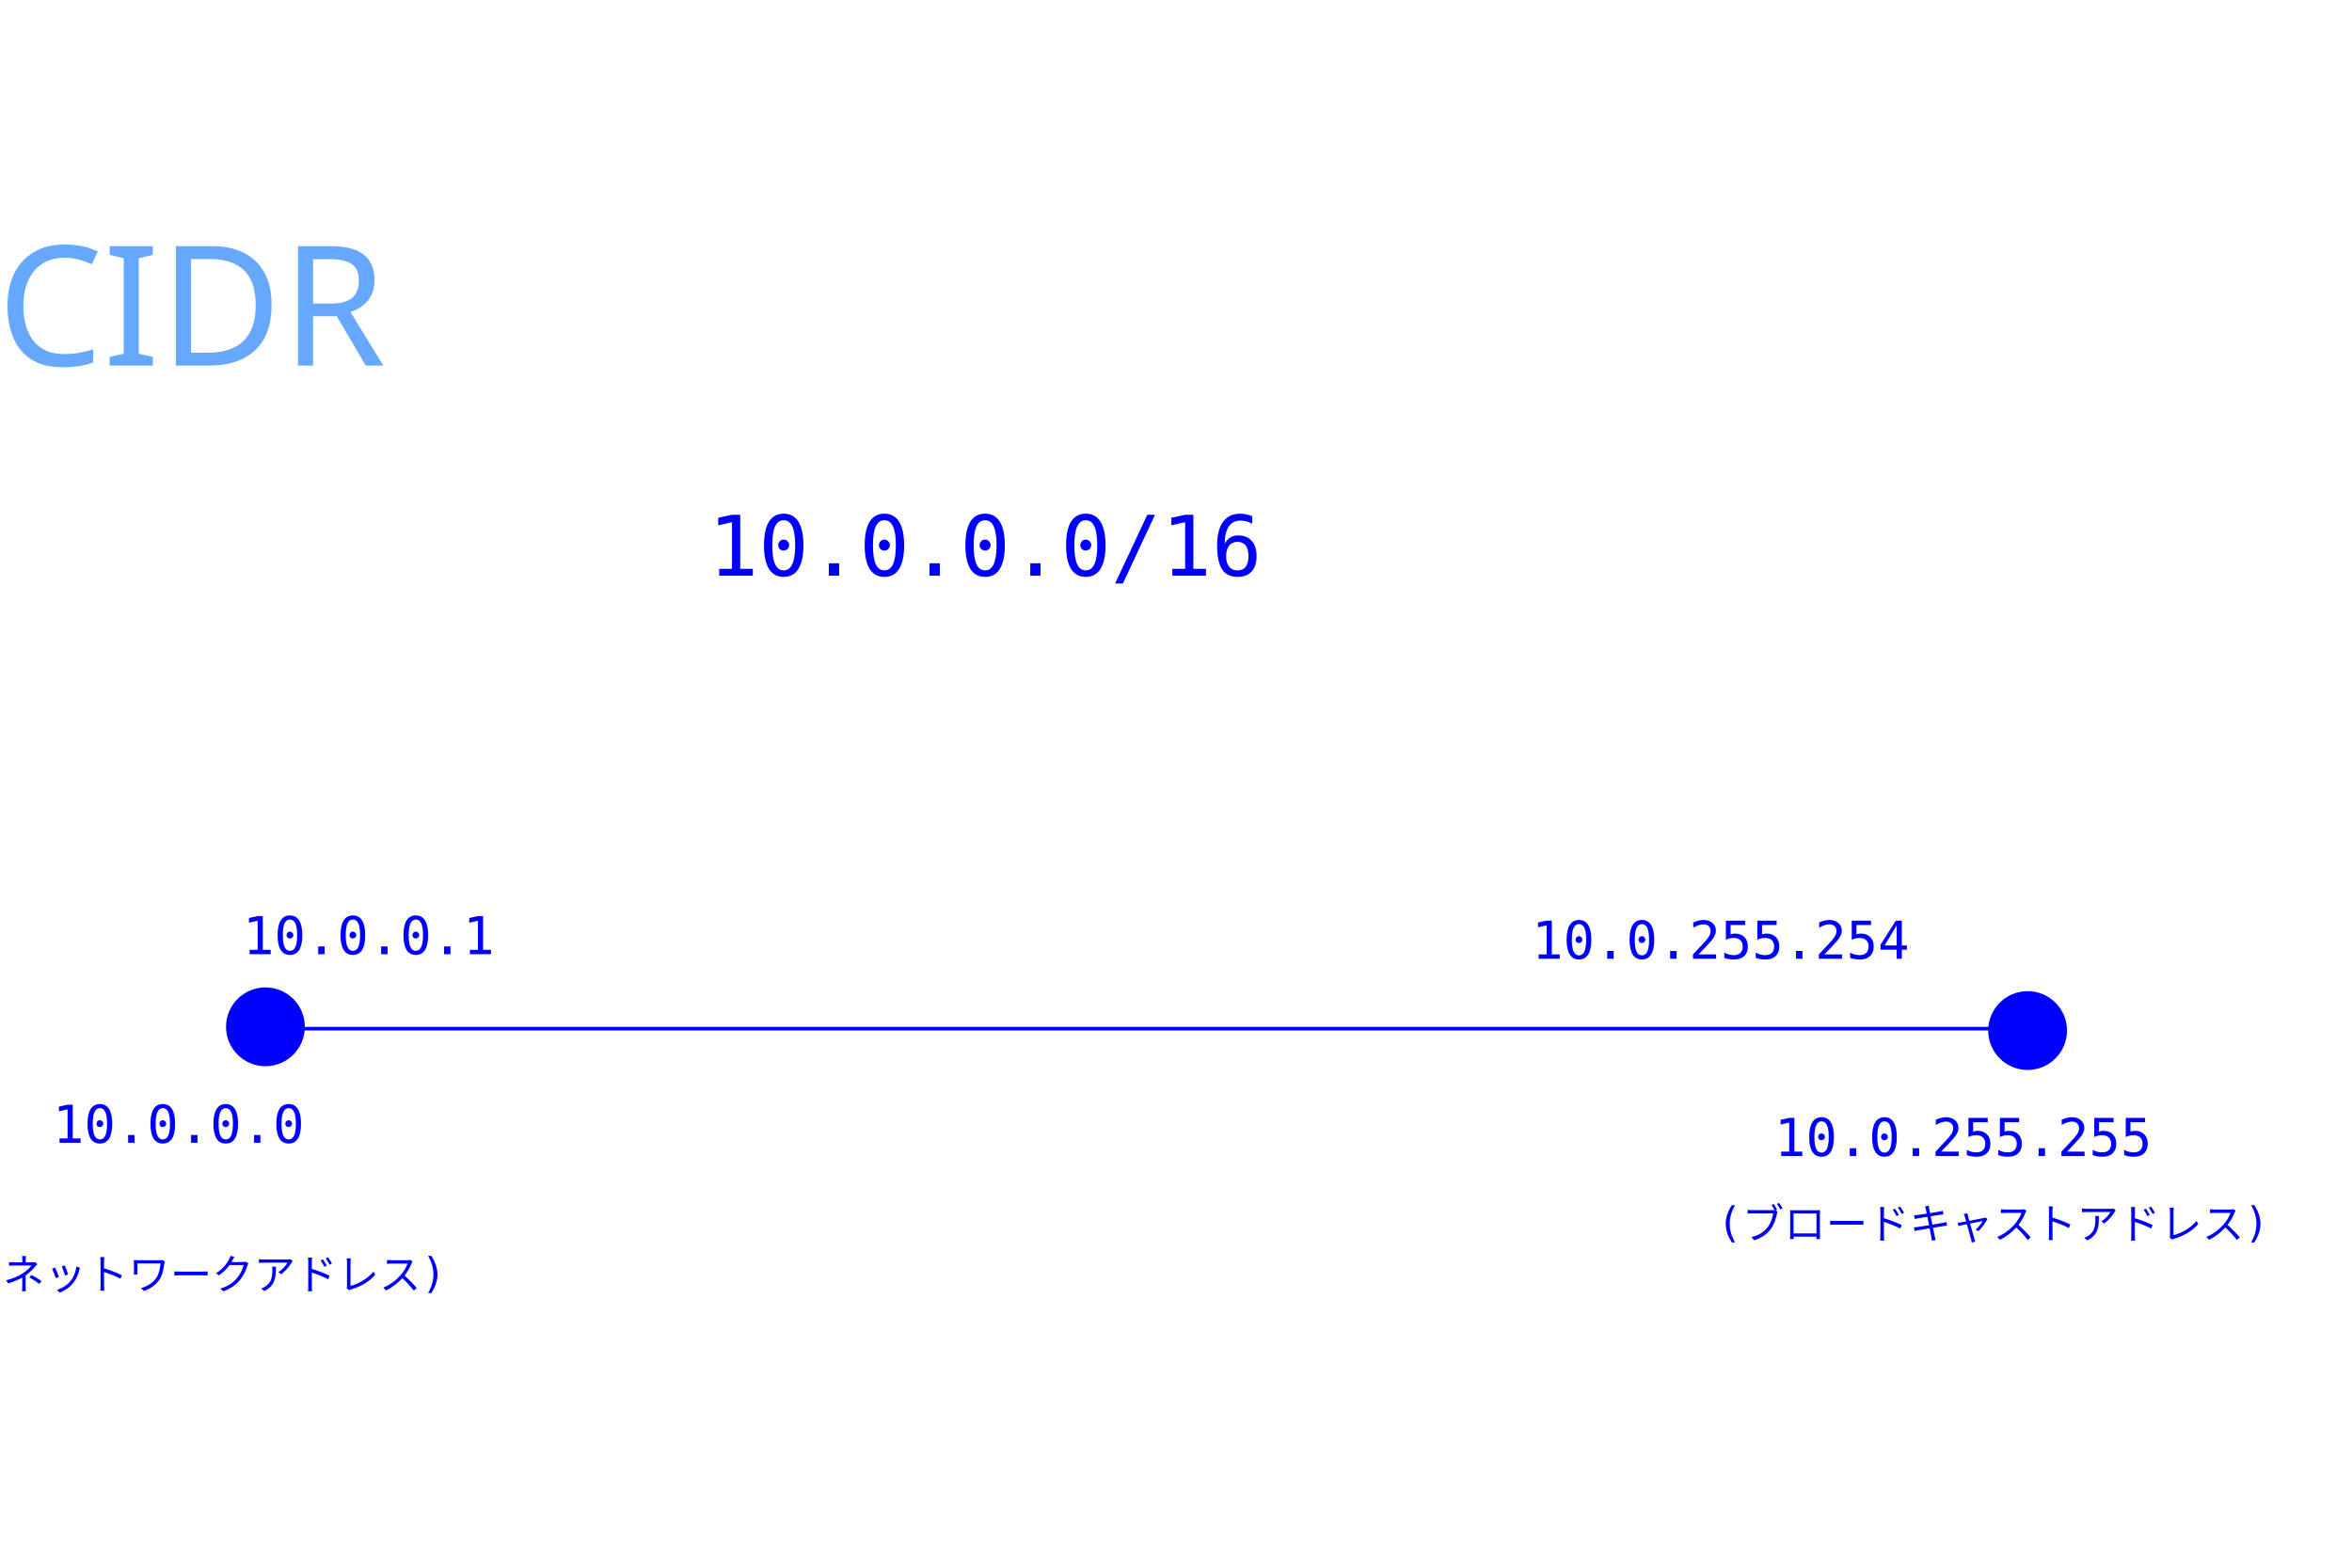
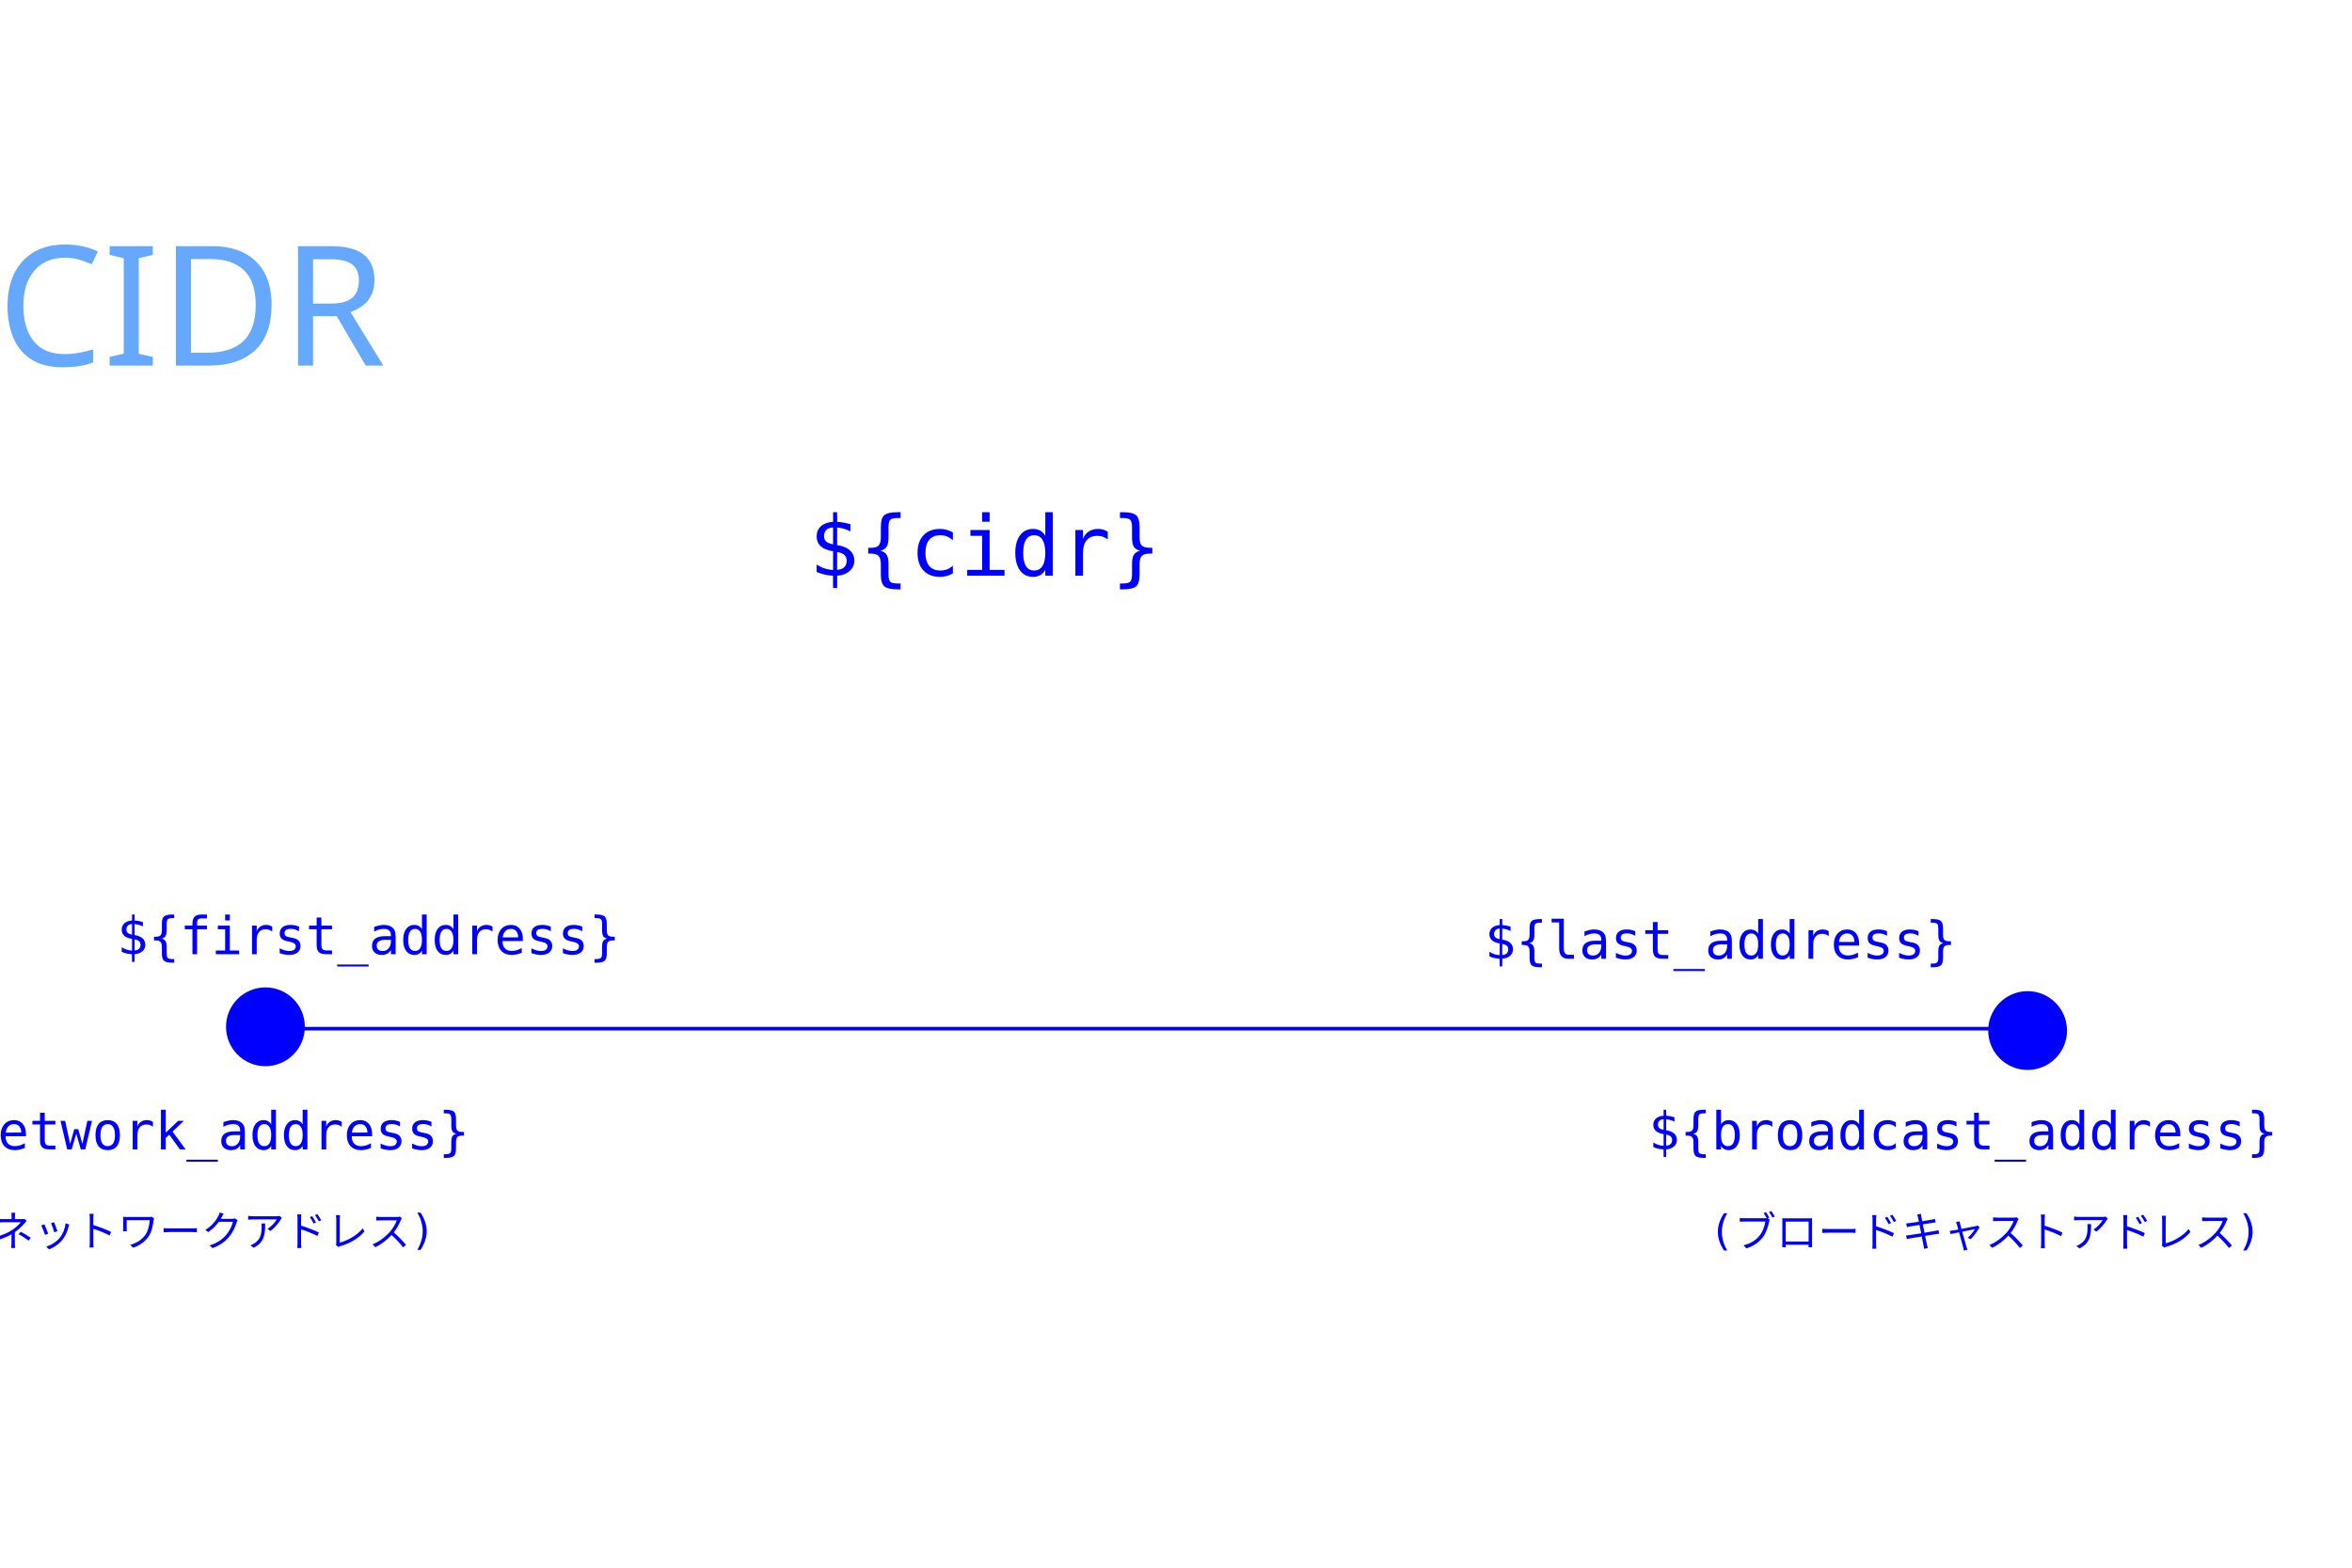
<svg xmlns="http://www.w3.org/2000/svg" width="600" height="400" viewBox="0 0 600 400" version="1.1" id="svg135" xml:space="preserve">
  <defs id="defs132" />
  <g id="layer1">
+     <path style="opacity:1;fill:none;fill-opacity:1;stroke:#0000ff;stroke-width:0.913;stroke-dasharray:none;stroke-opacity:1" d="M 66.278,262.469 H 514.373" id="path987" />
+     <circle style="fill:#0000ff;fill-opacity:1;stroke:none;stroke-width:1;stroke-dasharray:none;stroke-opacity:1" id="path1926-5" cx="517.245" cy="262.948" r="10.053" />
+     <circle style="opacity:1;fill:#0000ff;fill-opacity:1;stroke:none;stroke-width:1;stroke-dasharray:none;stroke-opacity:1" id="path1926" cx="67.714" cy="261.991" r="10.053" />
+     <text xml:space="preserve" style="font-style:normal;font-variant:normal;font-weight:normal;font-stretch:normal;font-size:10.667px;font-family:Consolas;-inkscape-font-specification:'Consolas, Normal';font-variant-ligatures:normal;font-variant-caps:normal;font-variant-numeric:normal;font-variant-east-asian:normal;text-align:center;text-anchor:middle;fill:#0000ff;fill-opacity:1;stroke:none;stroke-width:1;stroke-dasharray:none;stroke-opacity:1" x="522.494" y="317.666" id="text1645-9">
+       <tspan id="tspan1643-2" x="522.494" y="317.666">(ブロードキャストアドレス)</tspan>
+     </text>
+     <text xml:space="preserve" style="font-style:normal;font-variant:normal;font-weight:normal;font-stretch:normal;font-size:10.667px;font-family:Consolas;-inkscape-font-specification:'Consolas, Normal';font-variant-ligatures:normal;font-variant-caps:normal;font-variant-numeric:normal;font-variant-east-asian:normal;text-align:center;text-anchor:middle;opacity:1;fill:#0000ff;fill-opacity:1;stroke:none;stroke-width:1;stroke-dasharray:none;stroke-opacity:1" x="67.368" y="317.5" id="text1645">
+       <tspan id="tspan1643" x="67.368" y="317.5">(ネットワークアドレス)</tspan>
+     </text>
+     <text xml:space="preserve" style="font-style:normal;font-variant:normal;font-weight:normal;font-stretch:normal;font-size:13.333px;font-family:Consolas;-inkscape-font-specification:'Consolas, Normal';font-variant-ligatures:normal;font-variant-caps:normal;font-variant-numeric:normal;font-variant-east-asian:normal;text-align:center;text-anchor:middle;fill:#0000ff;fill-opacity:1;stroke:none;stroke-width:1;stroke-dasharray:none;stroke-opacity:1" x="520.874" y="293.273" id="text1801-8">
+       <tspan id="tspan1799-3" x="520.874" y="293.273">${broadcast_address}</tspan>
+     </text>
+     <text xml:space="preserve" style="font-style:normal;font-variant:normal;font-weight:normal;font-stretch:normal;font-size:13.333px;font-family:Consolas;-inkscape-font-specification:'Consolas, Normal';font-variant-ligatures:normal;font-variant-caps:normal;font-variant-numeric:normal;font-variant-east-asian:normal;text-align:center;text-anchor:middle;fill:#0000ff;fill-opacity:1;stroke:none;stroke-width:1;stroke-dasharray:none;stroke-opacity:1" x="458.995" y="244.626" id="text1801-3">
+       <tspan id="tspan1799-29" x="458.995" y="244.626">${last_address}</tspan>
+     </text>
+     <text xml:space="preserve" style="font-style:normal;font-variant:normal;font-weight:normal;font-stretch:normal;font-size:13.333px;font-family:Consolas;-inkscape-font-specification:'Consolas, Normal';font-variant-ligatures:normal;font-variant-caps:normal;font-variant-numeric:normal;font-variant-east-asian:normal;text-align:center;text-anchor:middle;fill:#0000ff;fill-opacity:1;stroke:none;stroke-width:1;stroke-dasharray:none;stroke-opacity:1" x="114.106" y="243.464" id="text1801-7">
+       <tspan id="tspan1799-2" x="114.106" y="243.464">${first_address}</tspan>
+     </text>
+     <text xml:space="preserve" style="font-style:normal;font-variant:normal;font-weight:normal;font-stretch:normal;font-size:13.333px;font-family:Consolas;-inkscape-font-specification:'Consolas, Normal';font-variant-ligatures:normal;font-variant-caps:normal;font-variant-numeric:normal;font-variant-east-asian:normal;text-align:center;text-anchor:middle;opacity:1;fill:#0000ff;fill-opacity:1;stroke:none;stroke-width:1;stroke-dasharray:none;stroke-opacity:1" x="67.621" y="293.273" id="text1801">
+       <tspan id="tspan1799" x="67.621" y="293.273">${network_address}</tspan>
+     </text>
+     <text xml:space="preserve" style="font-style:normal;font-variant:normal;font-weight:normal;font-stretch:normal;font-size:21.333px;font-family:Consolas;-inkscape-font-specification:'Consolas, Normal';font-variant-ligatures:normal;font-variant-caps:normal;font-variant-numeric:normal;font-variant-east-asian:normal;text-align:center;text-anchor:middle;opacity:1;fill:#0000ff;fill-opacity:1;stroke:none;stroke-width:1;stroke-dasharray:none;stroke-opacity:1" x="283.411" y="146.896" id="text1529">
+       <tspan id="tspan1527" x="283.411" y="146.896">${cidr}</tspan>
+     </text>
    <text xml:space="preserve" style="font-size:42.667px;font-family:'UD Digi Kyokasho NK-B';-inkscape-font-specification:'UD Digi Kyokasho NK-B, Normal';text-align:center;text-anchor:middle;opacity:0.596;fill:#006dff;fill-opacity:1;stroke-width:0.3" x="76.597" y="93.278" id="text237">
      <tspan id="tspan235" x="76.597" y="93.278">CIDR</tspan>
    </text>
-     <path style="opacity:1;fill:none;fill-opacity:1;stroke:#0000ff;stroke-width:0.913;stroke-dasharray:none;stroke-opacity:1" d="M 66.278,262.469 H 514.373" id="path987" />
-     <text xml:space="preserve" style="font-style:normal;font-variant:normal;font-weight:normal;font-stretch:normal;font-size:21.333px;font-family:Consolas;-inkscape-font-specification:'Consolas, Normal';font-variant-ligatures:normal;font-variant-caps:normal;font-variant-numeric:normal;font-variant-east-asian:normal;text-align:center;text-anchor:middle;opacity:1;fill:#0000ff;fill-opacity:1;stroke:none;stroke-width:1;stroke-dasharray:none;stroke-opacity:1" x="283.411" y="146.896" id="text1529">
-       <tspan id="tspan1527" x="283.411" y="146.896">10.0.0.0/16</tspan>
-     </text>
-     <text xml:space="preserve" style="font-style:normal;font-variant:normal;font-weight:normal;font-stretch:normal;font-size:10.667px;font-family:Consolas;-inkscape-font-specification:'Consolas, Normal';font-variant-ligatures:normal;font-variant-caps:normal;font-variant-numeric:normal;font-variant-east-asian:normal;text-align:center;text-anchor:middle;opacity:1;fill:#0000ff;fill-opacity:1;stroke:none;stroke-width:1;stroke-dasharray:none;stroke-opacity:1" x="70.108" y="328.535" id="text1645">
-       <tspan id="tspan1643" x="70.108" y="328.535">(ネットワークアドレス)</tspan>
-     </text>
-     <text xml:space="preserve" style="font-style:normal;font-variant:normal;font-weight:normal;font-stretch:normal;font-size:10.667px;font-family:Consolas;-inkscape-font-specification:'Consolas, Normal';font-variant-ligatures:normal;font-variant-caps:normal;font-variant-numeric:normal;font-variant-east-asian:normal;text-align:center;text-anchor:middle;fill:#0000ff;fill-opacity:1;stroke:none;stroke-width:1;stroke-dasharray:none;stroke-opacity:1" x="524.494" y="315.599" id="text1645-9">
-       <tspan id="tspan1643-2" x="524.494" y="315.599">(ブロードキャストアドレス)</tspan>
-     </text>
-     <text xml:space="preserve" style="font-style:normal;font-variant:normal;font-weight:normal;font-stretch:normal;font-size:13.333px;font-family:Consolas;-inkscape-font-specification:'Consolas, Normal';font-variant-ligatures:normal;font-variant-caps:normal;font-variant-numeric:normal;font-variant-east-asian:normal;text-align:center;text-anchor:middle;opacity:1;fill:#0000ff;fill-opacity:1;stroke:none;stroke-width:1;stroke-dasharray:none;stroke-opacity:1" x="65.621" y="291.59" id="text1801">
-       <tspan id="tspan1799" x="65.621" y="291.59">10.0.0.0</tspan>
-     </text>
-     <text xml:space="preserve" style="font-style:normal;font-variant:normal;font-weight:normal;font-stretch:normal;font-size:13.333px;font-family:Consolas;-inkscape-font-specification:'Consolas, Normal';font-variant-ligatures:normal;font-variant-caps:normal;font-variant-numeric:normal;font-variant-east-asian:normal;text-align:center;text-anchor:middle;fill:#0000ff;fill-opacity:1;stroke:none;stroke-width:1;stroke-dasharray:none;stroke-opacity:1" x="114.106" y="243.464" id="text1801-7">
-       <tspan id="tspan1799-2" x="114.106" y="243.464">10.0.0.1</tspan>
-     </text>
-     <text xml:space="preserve" style="font-style:normal;font-variant:normal;font-weight:normal;font-stretch:normal;font-size:13.333px;font-family:Consolas;-inkscape-font-specification:'Consolas, Normal';font-variant-ligatures:normal;font-variant-caps:normal;font-variant-numeric:normal;font-variant-east-asian:normal;text-align:center;text-anchor:middle;fill:#0000ff;fill-opacity:1;stroke:none;stroke-width:1;stroke-dasharray:none;stroke-opacity:1" x="520.874" y="294.955" id="text1801-8">
-       <tspan id="tspan1799-3" x="520.874" y="294.955">10.0.255.255</tspan>
-     </text>
-     <text xml:space="preserve" style="font-style:normal;font-variant:normal;font-weight:normal;font-stretch:normal;font-size:13.333px;font-family:Consolas;-inkscape-font-specification:'Consolas, Normal';font-variant-ligatures:normal;font-variant-caps:normal;font-variant-numeric:normal;font-variant-east-asian:normal;text-align:center;text-anchor:middle;fill:#0000ff;fill-opacity:1;stroke:none;stroke-width:1;stroke-dasharray:none;stroke-opacity:1" x="458.995" y="244.626" id="text1801-3">
-       <tspan id="tspan1799-29" x="458.995" y="244.626">10.0.255.254</tspan>
-     </text>
-     <circle style="opacity:1;fill:#0000ff;fill-opacity:1;stroke:none;stroke-width:1;stroke-dasharray:none;stroke-opacity:1" id="path1926" cx="67.714" cy="261.991" r="10.053" />
-     <circle style="fill:#0000ff;fill-opacity:1;stroke:none;stroke-width:1;stroke-dasharray:none;stroke-opacity:1" id="path1926-5" cx="517.245" cy="262.948" r="10.053" />
  </g>
</svg>
